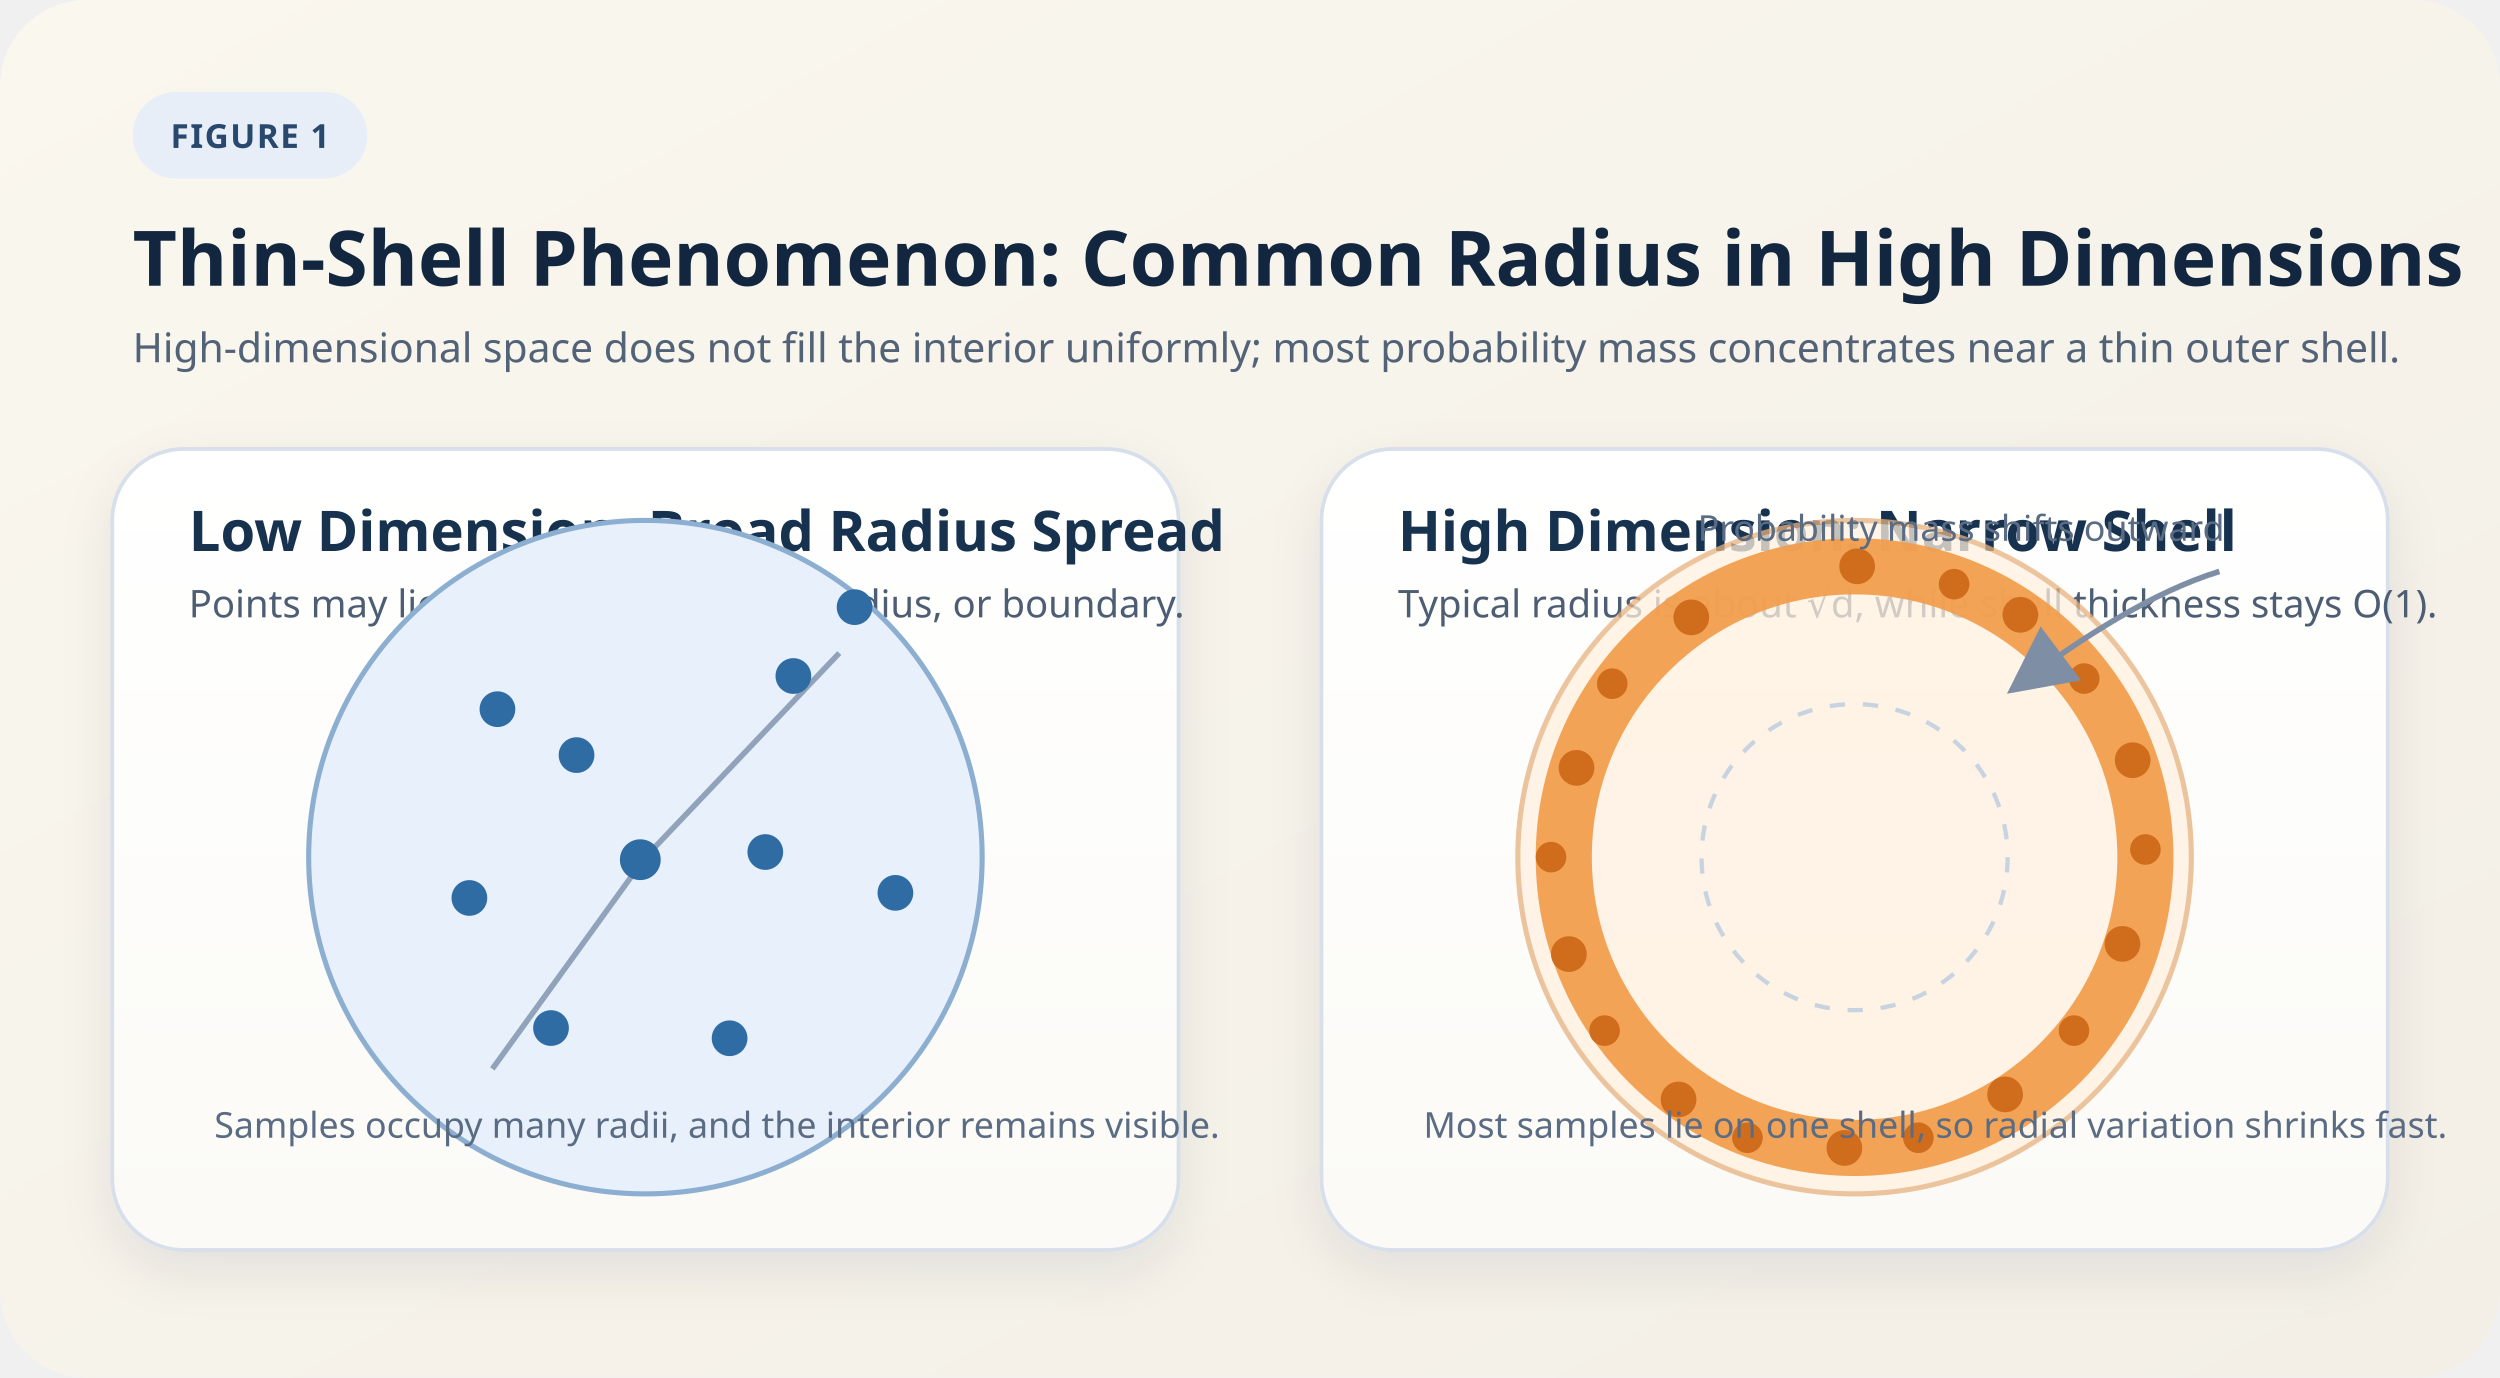
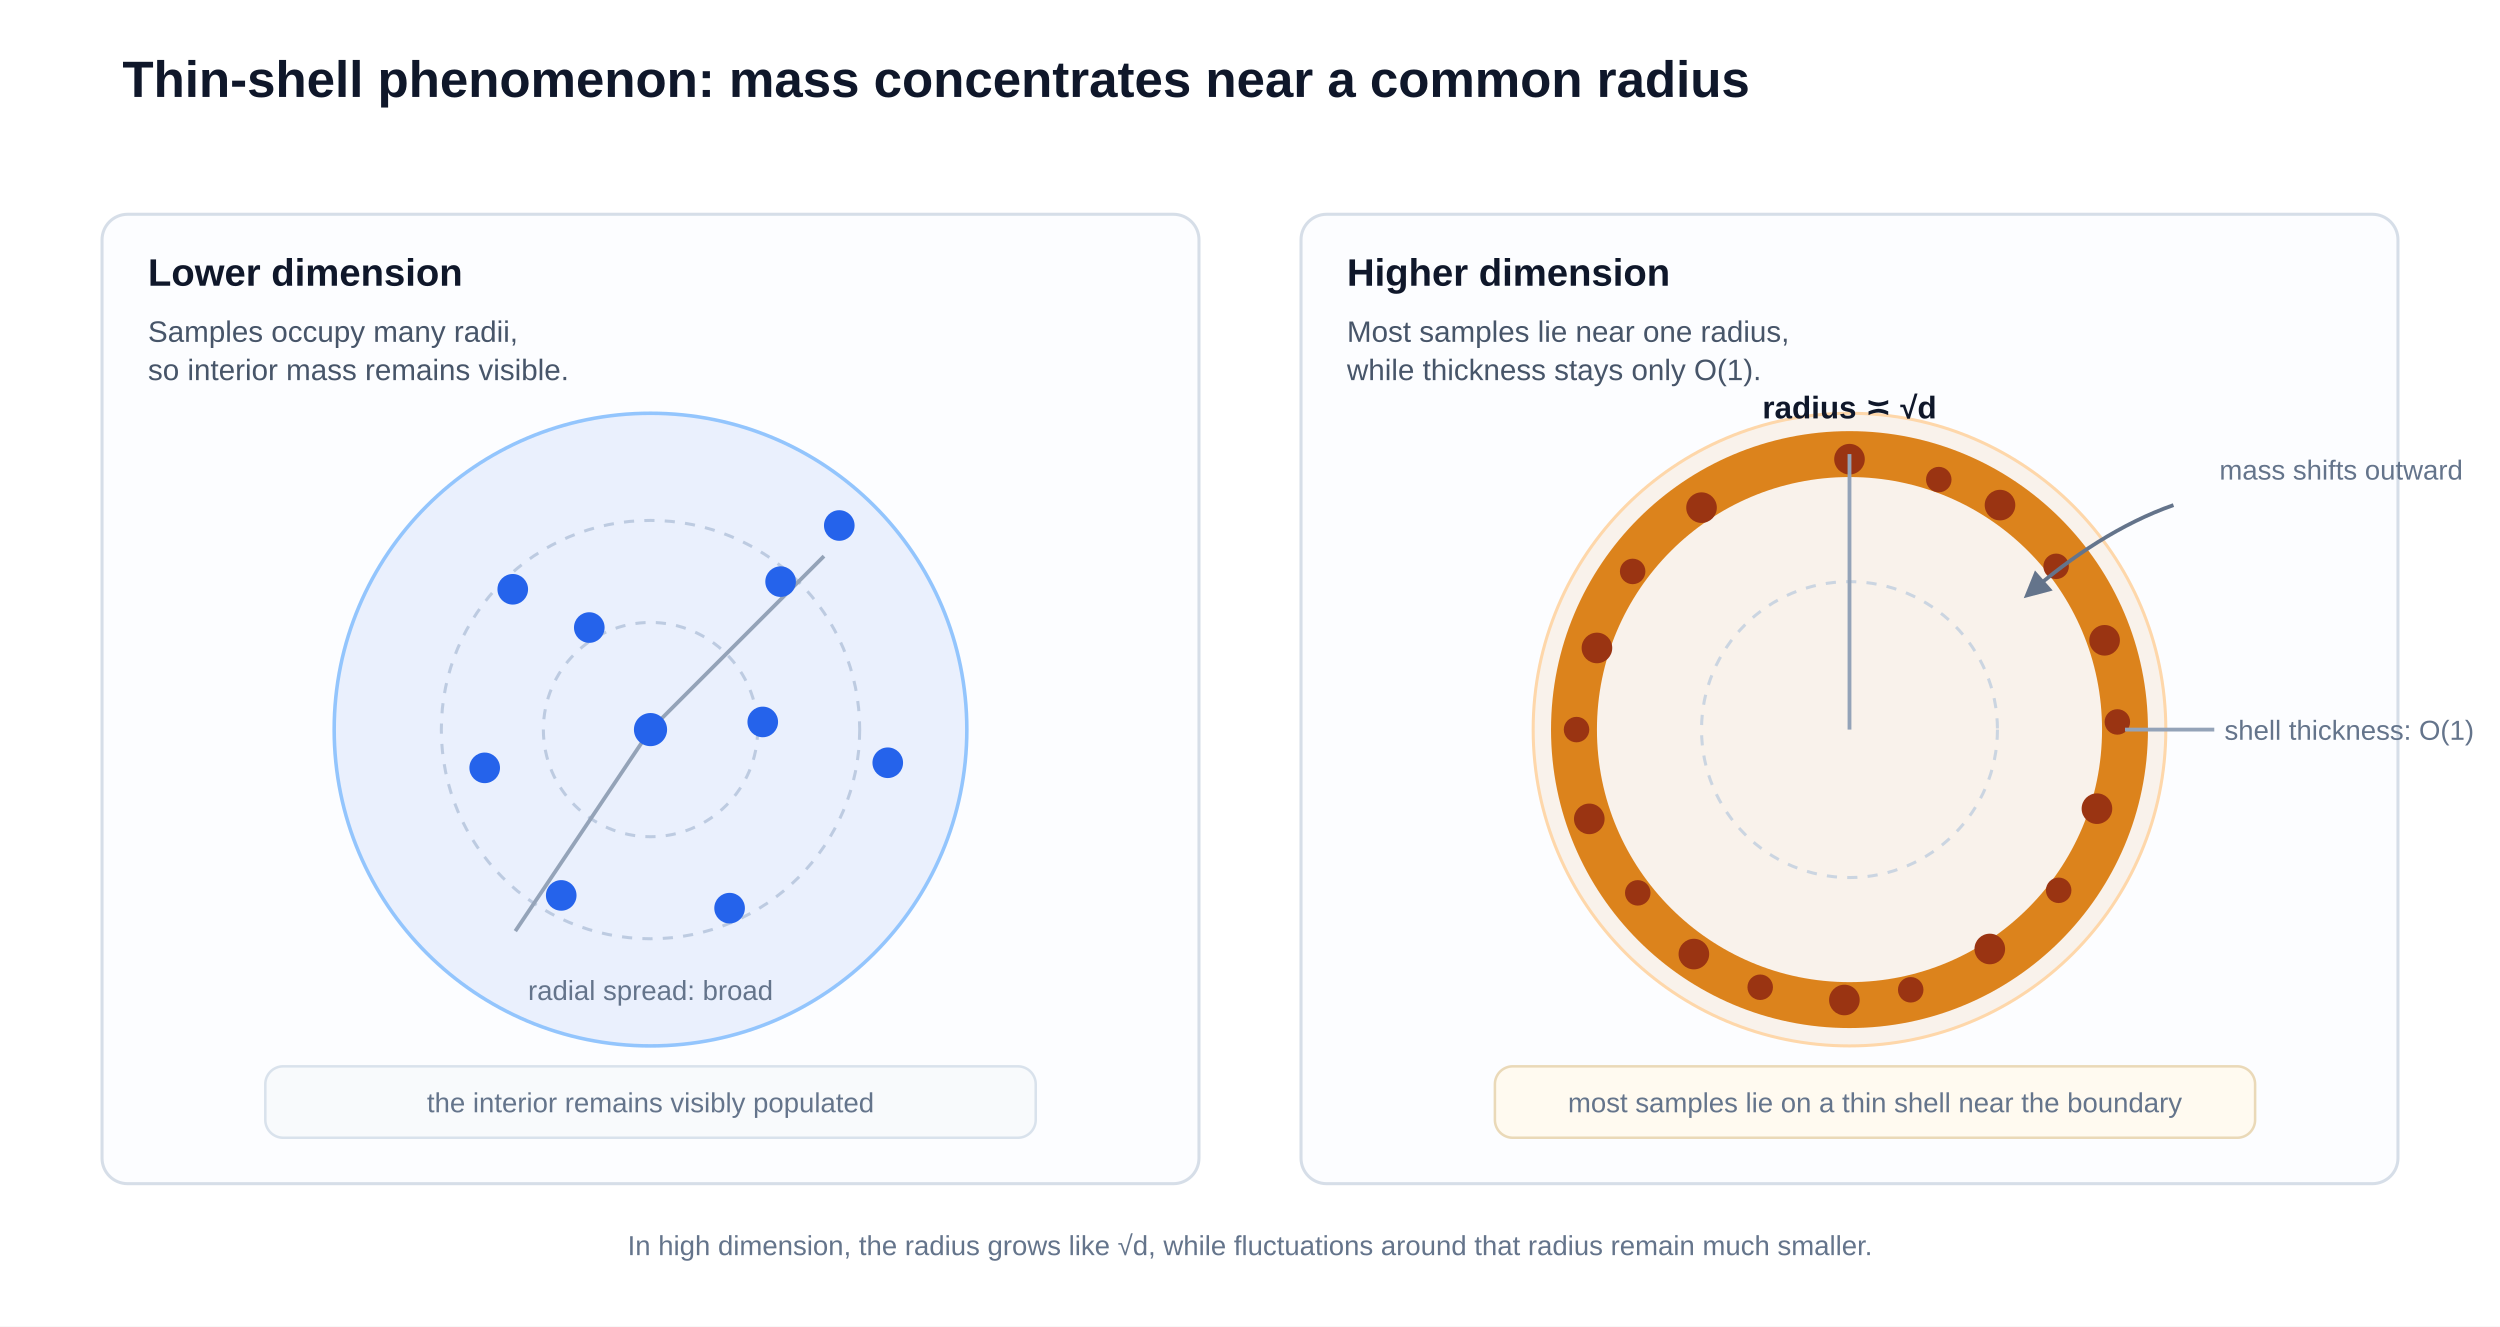
- <svg xmlns="http://www.w3.org/2000/svg" width="980" height="540" viewBox="0 0 980 540" role="img" aria-labelledby="title desc">
+ <svg xmlns="http://www.w3.org/2000/svg" width="980" height="520" viewBox="0 0 980 520" role="img" aria-labelledby="title desc">
  <defs>
-     <linearGradient id="bg" x1="0" y1="0" x2="1" y2="1">
-       <stop offset="0%" stop-color="#faf7ef" />
-       <stop offset="100%" stop-color="#f3efe6" />
-     </linearGradient>
-     <linearGradient id="card" x1="0" y1="0" x2="0" y2="1">
-       <stop offset="0%" stop-color="#ffffff" />
-       <stop offset="100%" stop-color="#fbfaf6" />
-     </linearGradient>
-     <filter id="shadow" x="-20%" y="-20%" width="140%" height="140%">
-       <feDropShadow dx="0" dy="8" stdDeviation="10" flood-color="#10233b" flood-opacity="0.08" />
-     </filter>
+     <marker id="arrowGray" markerWidth="7" markerHeight="7" refX="5.5" refY="3.5" orient="auto">
+       <path d="M0,0 L7,3.5 L0,7 z" fill="#64748b" />
+     </marker>
+     <style>
+       .bg { fill: #ffffff; }
+ 
+       .title {
+         fill: #0f172a;
+         font-family: Arial, Helvetica, "Noto Sans", "PingFang SC", sans-serif;
+         font-size: 20px;
+         font-weight: 700;
+       }
+ 
+       .panel {
+         fill: #fcfdff;
+         stroke: #d6dee8;
+         stroke-width: 1.2;
+         rx: 10;
+       }
+ 
+       .panel-title {
+         fill: #0f172a;
+         font-family: Arial, Helvetica, "Noto Sans", "PingFang SC", sans-serif;
+         font-size: 15px;
+         font-weight: 700;
+       }
+ 
+       .text {
+         fill: #475569;
+         font-family: Arial, Helvetica, "Noto Sans", "PingFang SC", sans-serif;
+         font-size: 11.6px;
+         font-weight: 400;
+       }
+ 
+       .small {
+         fill: #64748b;
+         font-family: Arial, Helvetica, "Noto Sans", "PingFang SC", sans-serif;
+         font-size: 10.8px;
+         font-weight: 400;
+       }
+ 
+       .label {
+         fill: #0f172a;
+         font-family: Arial, Helvetica, "Noto Sans", "PingFang SC", sans-serif;
+         font-size: 12.3px;
+         font-weight: 600;
+       }
+ 
+       .dash {
+         fill: none;
+         stroke: #cbd5e1;
+         stroke-width: 1.2;
+         stroke-dasharray: 4 4;
+       }
+ 
+       .guide {
+         fill: none;
+         stroke: #94a3b8;
+         stroke-width: 1.5;
+       }
+ 
+       .shell-low {
+         fill: rgba(37, 99, 235, 0.08);
+         stroke: #93c5fd;
+         stroke-width: 1.4;
+       }
+ 
+       .core-high {
+         fill: rgba(217, 119, 6, 0.08);
+         stroke: #fed7aa;
+         stroke-width: 1.2;
+       }
+ 
+       .shell-high {
+         fill: none;
+         stroke: #d97706;
+         stroke-width: 18;
+         stroke-linecap: round;
+         opacity: 0.9;
+       }
+ 
+       .low-point { fill: #2563eb; }
+       .high-point { fill: #9a3412; }
+ 
+       .note-box {
+         fill: #f8fafc;
+         stroke: #d9e2ec;
+         stroke-width: 1;
+         rx: 7;
+       }
+ 
+       .note-box-warm {
+         fill: #fffaf0;
+         stroke: #ead9b8;
+         stroke-width: 1;
+         rx: 7;
+       }
+ 
+       .arrow {
+         fill: none;
+         stroke: #64748b;
+         stroke-width: 1.5;
+         marker-end: url(#arrowGray);
+       }
+     </style>
  </defs>
-   <style>
-     .title { fill: #12263f; font-family: "Avenir Next", "PingFang SC", "Noto Sans SC", "Source Han Sans SC", sans-serif; font-size: 30px; font-weight: 700; }
-     .subtitle { fill: #526277; font-family: "Avenir Next", "PingFang SC", "Noto Sans SC", "Source Han Sans SC", sans-serif; font-size: 16px; font-weight: 500; }
-     .card { fill: url(#card); stroke: #d7dfeb; stroke-width: 1.5; rx: 28; filter: url(#shadow); }
-     .card-title { fill: #16324f; font-family: "Avenir Next", "PingFang SC", "Noto Sans SC", "Source Han Sans SC", sans-serif; font-size: 22px; font-weight: 700; }
-     .card-text { fill: #4d5d73; font-family: "Avenir Next", "PingFang SC", "Noto Sans SC", "Source Han Sans SC", sans-serif; font-size: 15px; font-weight: 500; }
-     .axis-text { fill: #5a6c84; font-family: "Avenir Next", "PingFang SC", "Noto Sans SC", "Source Han Sans SC", sans-serif; font-size: 14px; }
-     .pill { fill: #e7eef8; }
-     .pill-text { fill: #28496d; font-family: "Avenir Next", "PingFang SC", "Noto Sans SC", "Source Han Sans SC", sans-serif; font-size: 13px; font-weight: 700; letter-spacing: 0.6px; }
-     .dash { fill: none; stroke: #c8d3e1; stroke-width: 1.7; stroke-dasharray: 6 7; }
-     .low-shell { fill: #e8f1fb; stroke: #8caed0; stroke-width: 2; }
-     .high-core { fill: #fff0df; stroke: #e5b17f; stroke-width: 2; }
-     .high-shell { fill: none; stroke: #f29c4a; stroke-width: 22; stroke-linecap: round; opacity: 0.92; }
-     .low-point { fill: #2f6ca3; }
-     .high-point { fill: #cf6d1d; }
-     .guide { fill: none; stroke: #91a3ba; stroke-width: 2.2; }
-     .arrow { fill: none; stroke: #7d8ea5; stroke-width: 2.2; marker-end: url(#arrowHead); }
-   </style>
-   <defs>
-     <marker id="arrowHead" markerWidth="12" markerHeight="12" refX="9" refY="6" orient="auto">
-       <path d="M0,0 L12,6 L0,12 z" fill="#7d8ea5" />
-     </marker>
-   </defs>
-   <rect x="0" y="0" width="980" height="540" fill="url(#bg)" rx="34" />
-   <rect class="pill" x="52" y="36" width="92" height="34" rx="17" />
-   <text class="pill-text" x="98" y="58" text-anchor="middle">FIGURE 1</text>
-   <text class="title" x="52" y="112">Thin-Shell Phenomenon: Common Radius in High Dimensions</text>
-   <text class="subtitle" x="52" y="142">High-dimensional space does not fill the interior uniformly; most probability mass concentrates near a thin outer shell.</text>
-   <rect class="card" x="44" y="176" width="418" height="314" rx="28" />
-   <rect class="card" x="518" y="176" width="418" height="314" rx="28" />
-   <text class="card-title" x="74" y="216">Low Dimension: Broad Radius Spread</text>
-   <text class="card-text" x="74" y="242">Points may lie near the center, mid-radius, or boundary.</text>
-   <circle class="dash" cx="253" cy="336" r="46" />
-   <circle class="dash" cx="253" cy="336" r="88" />
-   <circle class="low-shell" cx="253" cy="336" r="132" />
-   <line class="guide" x1="253" y1="336" x2="329" y2="256" />
-   <line class="guide" x1="253" y1="336" x2="193" y2="419" />
-   <circle class="low-point" cx="251" cy="337" r="8" />
-   <circle class="low-point" cx="226" cy="296" r="7" />
-   <circle class="low-point" cx="300" cy="334" r="7" />
-   <circle class="low-point" cx="311" cy="265" r="7" />
-   <circle class="low-point" cx="195" cy="278" r="7" />
-   <circle class="low-point" cx="184" cy="352" r="7" />
-   <circle class="low-point" cx="216" cy="403" r="7" />
-   <circle class="low-point" cx="286" cy="407" r="7" />
-   <circle class="low-point" cx="351" cy="350" r="7" />
-   <circle class="low-point" cx="335" cy="238" r="7" />
-   <text class="axis-text" x="84" y="446">Samples occupy many radii, and the interior remains visible.</text>
-   <text class="card-title" x="548" y="216">High Dimension: Narrow Shell</text>
-   <text class="card-text" x="548" y="242">Typical radius is about √d, while shell thickness stays O(1).</text>
-   <circle class="high-core" cx="727" cy="336" r="132" opacity="0.75" />
-   <circle class="high-shell" cx="727" cy="336" r="114" />
-   <circle class="dash" cx="727" cy="336" r="60" />
-   <circle class="high-point" cx="728" cy="222" r="7" />
-   <circle class="high-point" cx="792" cy="241" r="7" />
-   <circle class="high-point" cx="836" cy="298" r="7" />
-   <circle class="high-point" cx="832" cy="370" r="7" />
-   <circle class="high-point" cx="786" cy="429" r="7" />
-   <circle class="high-point" cx="723" cy="450" r="7" />
-   <circle class="high-point" cx="658" cy="431" r="7" />
-   <circle class="high-point" cx="615" cy="374" r="7" />
-   <circle class="high-point" cx="618" cy="301" r="7" />
-   <circle class="high-point" cx="663" cy="242" r="7" />
-   <circle class="high-point" cx="766" cy="229" r="6" />
-   <circle class="high-point" cx="817" cy="266" r="6" />
-   <circle class="high-point" cx="841" cy="333" r="6" />
-   <circle class="high-point" cx="813" cy="404" r="6" />
-   <circle class="high-point" cx="752" cy="446" r="6" />
-   <circle class="high-point" cx="685" cy="446" r="6" />
-   <circle class="high-point" cx="629" cy="404" r="6" />
-   <circle class="high-point" cx="608" cy="336" r="6" />
-   <circle class="high-point" cx="632" cy="268" r="6" />
-   <text class="axis-text" x="558" y="446">Most samples lie on one shell, so radial variation shrinks fast.</text>
-   <path class="arrow" d="M870 224 C844 232, 816 250, 792 268" />
-   <text class="axis-text" x="872" y="212" text-anchor="end">Probability mass shifts outward</text>
+   <rect class="bg" x="0" y="0" width="980" height="520" />
+   <text class="title" x="48" y="38">Thin-shell phenomenon: mass concentrates near a common radius</text>
+   <rect class="panel" x="40" y="84" width="430" height="380" rx="10" />
+   <rect class="panel" x="510" y="84" width="430" height="380" rx="10" />
+   <text class="panel-title" x="58" y="112">Lower dimension</text>
+   <text class="text" x="58" y="134">
+     <tspan x="58" dy="0">Samples occupy many radii,</tspan>
+     <tspan x="58" dy="15">so interior mass remains visible.</tspan>
+   </text>
+   <circle class="dash" cx="255" cy="286" r="42" />
+   <circle class="dash" cx="255" cy="286" r="82" />
+   <circle class="shell-low" cx="255" cy="286" r="124" />
+   <line class="guide" x1="255" y1="286" x2="323" y2="218" />
+   <line class="guide" x1="255" y1="286" x2="202" y2="365" />
+   <circle class="low-point" cx="255" cy="286" r="6.5" />
+   <circle class="low-point" cx="231" cy="246" r="6" />
+   <circle class="low-point" cx="299" cy="283" r="6" />
+   <circle class="low-point" cx="306" cy="228" r="6" />
+   <circle class="low-point" cx="201" cy="231" r="6" />
+   <circle class="low-point" cx="190" cy="301" r="6" />
+   <circle class="low-point" cx="220" cy="351" r="6" />
+   <circle class="low-point" cx="286" cy="356" r="6" />
+   <circle class="low-point" cx="348" cy="299" r="6" />
+   <circle class="low-point" cx="329" cy="206" r="6" />
+   <text class="small" x="255" y="392" text-anchor="middle">radial spread: broad</text>
+   <rect class="note-box" x="104" y="418" width="302" height="28" rx="7" />
+   <text class="small" x="255" y="436" text-anchor="middle">the interior remains visibly populated</text>
+   <text class="panel-title" x="528" y="112">Higher dimension</text>
+   <text class="text" x="528" y="134">
+     <tspan x="528" dy="0">Most samples lie near one radius,</tspan>
+     <tspan x="528" dy="15">while thickness stays only O(1).</tspan>
+   </text>
+   <circle class="core-high" cx="725" cy="286" r="124" />
+   <circle class="dash" cx="725" cy="286" r="58" />
+   <circle class="shell-high" cx="725" cy="286" r="108" />
+   <circle class="high-point" cx="725" cy="180" r="6" />
+   <circle class="high-point" cx="784" cy="198" r="6" />
+   <circle class="high-point" cx="825" cy="251" r="6" />
+   <circle class="high-point" cx="822" cy="317" r="6" />
+   <circle class="high-point" cx="780" cy="372" r="6" />
+   <circle class="high-point" cx="723" cy="392" r="6" />
+   <circle class="high-point" cx="664" cy="374" r="6" />
+   <circle class="high-point" cx="623" cy="321" r="6" />
+   <circle class="high-point" cx="626" cy="254" r="6" />
+   <circle class="high-point" cx="667" cy="199" r="6" />
+   <circle class="high-point" cx="760" cy="188" r="5" />
+   <circle class="high-point" cx="806" cy="222" r="5" />
+   <circle class="high-point" cx="830" cy="283" r="5" />
+   <circle class="high-point" cx="807" cy="349" r="5" />
+   <circle class="high-point" cx="749" cy="388" r="5" />
+   <circle class="high-point" cx="690" cy="387" r="5" />
+   <circle class="high-point" cx="642" cy="350" r="5" />
+   <circle class="high-point" cx="618" cy="286" r="5" />
+   <circle class="high-point" cx="640" cy="224" r="5" />
+   <line class="guide" x1="725" y1="286" x2="725" y2="178" />
+   <text class="label" x="725" y="164" text-anchor="middle">radius ≍ √d</text>
+   <path class="arrow" d="M852 198 C832 205, 812 218, 795 233" />
+   <text class="small" x="870" y="188">mass shifts outward</text>
+   <line class="guide" x1="833" y1="286" x2="868" y2="286" />
+   <text class="small" x="872" y="290">shell thickness: O(1)</text>
+   <rect class="note-box-warm" x="586" y="418" width="298" height="28" rx="7" />
+   <text class="small" x="735" y="436" text-anchor="middle">most samples lie on a thin shell near the boundary</text>
+   <text class="small" x="490" y="492" text-anchor="middle">
+     In high dimension, the radius grows like √d, while fluctuations around that radius remain much smaller.
+   </text>
</svg>
